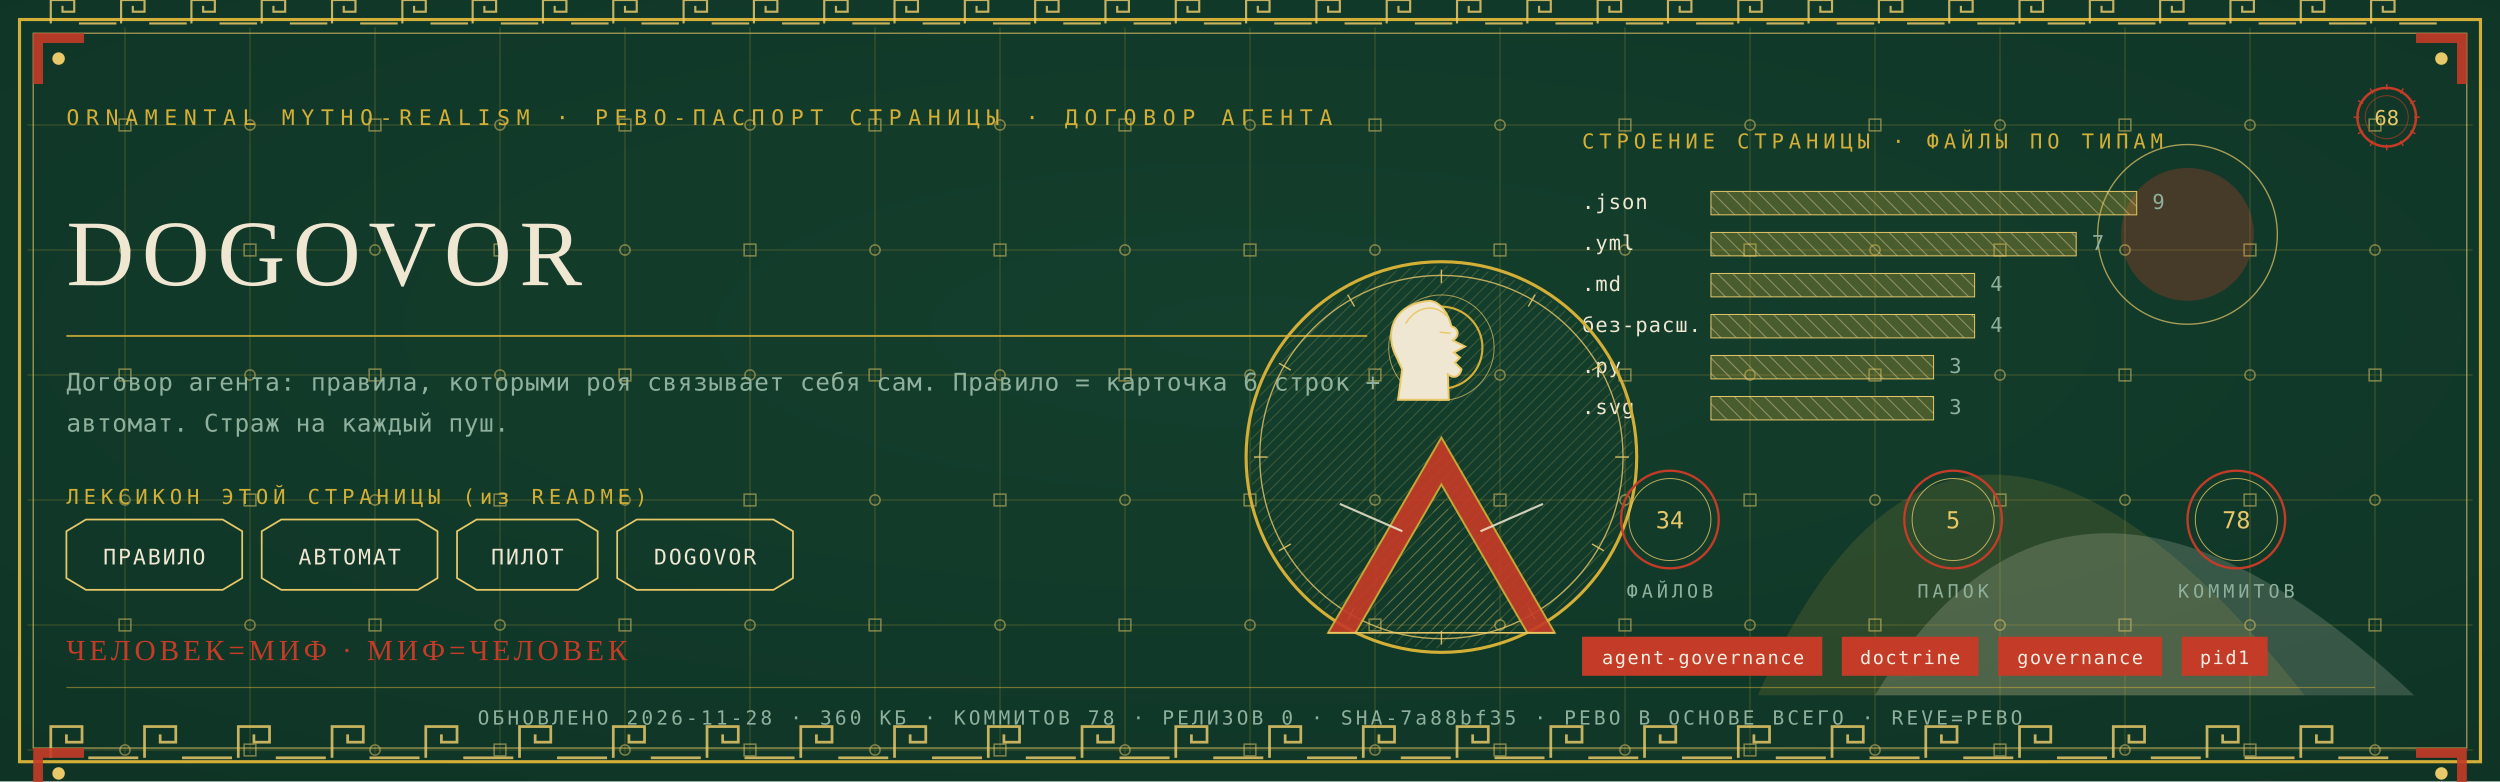
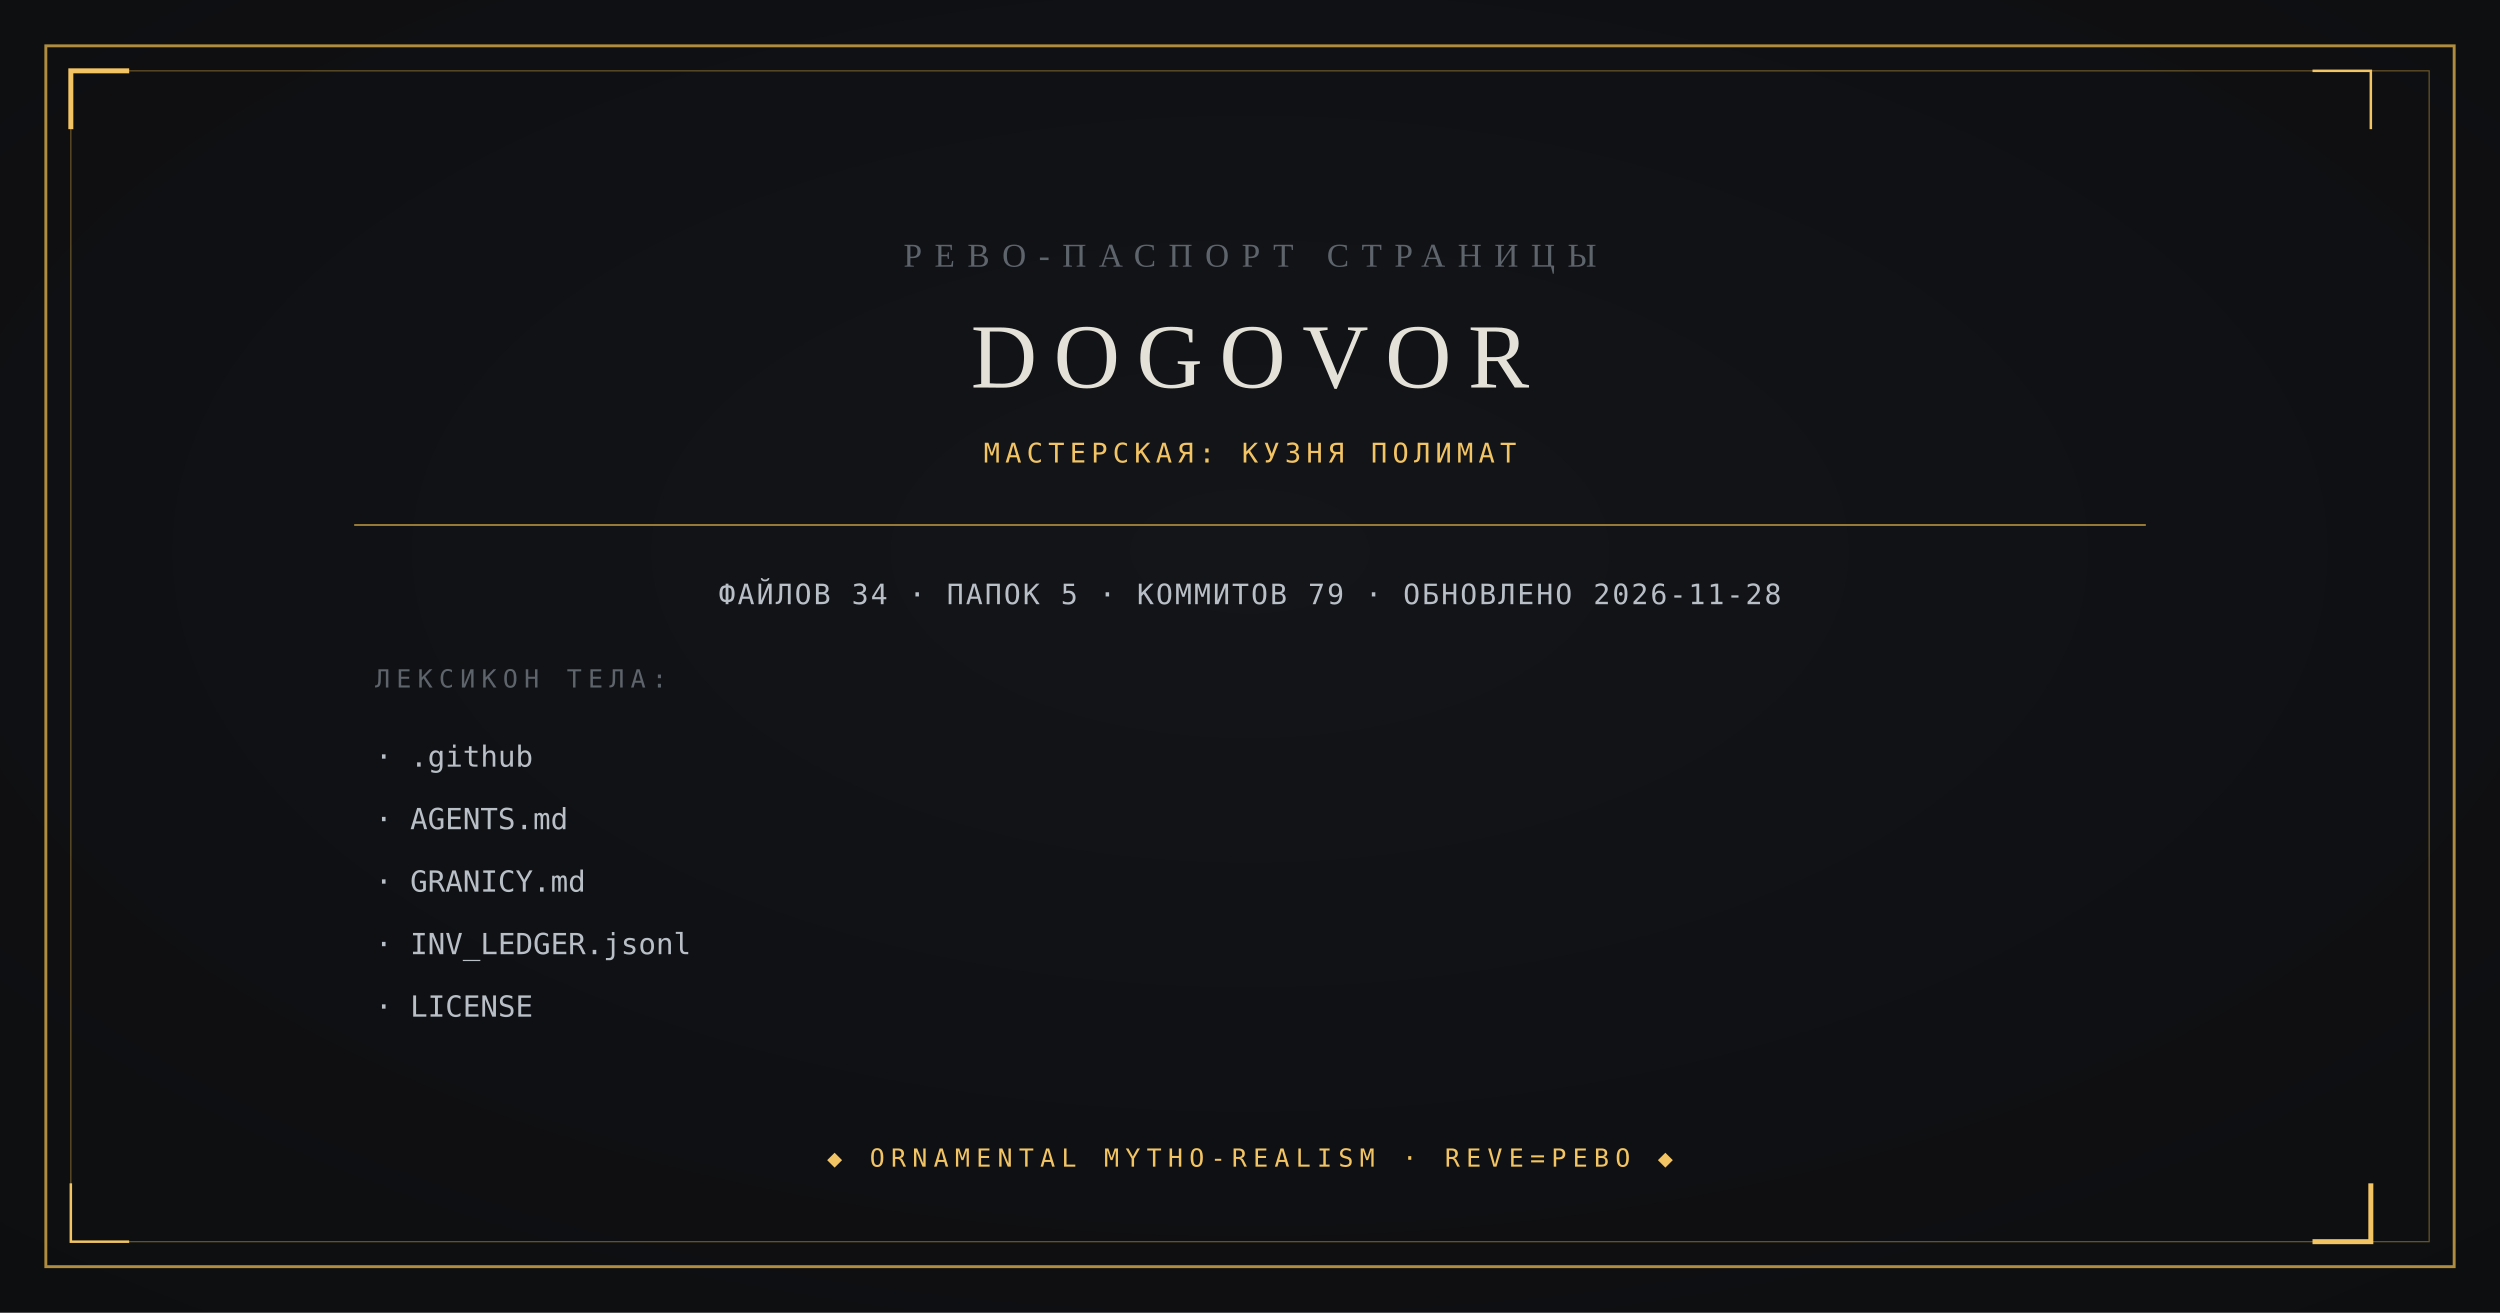
- <svg xmlns="http://www.w3.org/2000/svg" viewBox="0 0 1280 400" width="1280" height="400">
-   <defs>
-     <radialGradient id="rp68" cx="0.5" cy="0.42" r="1.1">
-       <stop offset="0" stop-color="#14402E" />
-       <stop offset="1" stop-color="#0C2E21" />
-     </radialGradient>
-     <pattern id="hatchm" width="4.2" height="4.2" patternUnits="userSpaceOnUse" patternTransform="rotate(45)">
-       <rect width="4.2" height="4.2" fill="none" />
-       <line x1="0" y1="0" x2="0" y2="4.2" stroke="#E8C868" stroke-width="0.5" />
-     </pattern>
-     <pattern id="hatchv" width="5.5" height="5.5" patternUnits="userSpaceOnUse" patternTransform="rotate(-45)">
-       <rect width="5.5" height="5.5" fill="none" />
-       <line x1="0" y1="0" x2="0" y2="5.5" stroke="#EFE7D2" stroke-width="0.5" />
-     </pattern>
-   </defs>
-   <rect width="1280" height="400" fill="#0C2E21" />
-   <rect width="1280" height="400" fill="url(#rp68)" opacity="0.94" />
-   <path d="M 900 356 Q 1000 130 1180 356 Z" fill="#D4AF37" opacity="0.14" />
-   <path d="M 960 356 Q 1060 190 1236 356 Z" fill="#EFE7D2" opacity="0.18" />
-   <circle cx="1120" cy="120" r="34" fill="#C43B27" opacity="0.30" />
-   <circle cx="1120" cy="120" r="46" fill="none" stroke="#E8C868" stroke-width="0.7" opacity="0.7" />
-   <g stroke="#D4AF37" stroke-width="0.45" opacity="0.30">
-     <line x1="64" y1="14" x2="64" y2="386" />
-     <line x1="128" y1="14" x2="128" y2="386" />
-     <line x1="192" y1="14" x2="192" y2="386" />
-     <line x1="256" y1="14" x2="256" y2="386" />
-     <line x1="320" y1="14" x2="320" y2="386" />
-     <line x1="384" y1="14" x2="384" y2="386" />
-     <line x1="448" y1="14" x2="448" y2="386" />
-     <line x1="512" y1="14" x2="512" y2="386" />
-     <line x1="576" y1="14" x2="576" y2="386" />
-     <line x1="640" y1="14" x2="640" y2="386" />
-     <line x1="704" y1="14" x2="704" y2="386" />
-     <line x1="768" y1="14" x2="768" y2="386" />
-     <line x1="832" y1="14" x2="832" y2="386" />
-     <line x1="896" y1="14" x2="896" y2="386" />
-     <line x1="960" y1="14" x2="960" y2="386" />
-     <line x1="1024" y1="14" x2="1024" y2="386" />
-     <line x1="1088" y1="14" x2="1088" y2="386" />
-     <line x1="1152" y1="14" x2="1152" y2="386" />
-     <line x1="1216" y1="14" x2="1216" y2="386" />
-     <line x1="14" y1="64" x2="1266" y2="64" />
-     <line x1="14" y1="128" x2="1266" y2="128" />
-     <line x1="14" y1="192" x2="1266" y2="192" />
-     <line x1="14" y1="256" x2="1266" y2="256" />
-     <line x1="14" y1="320" x2="1266" y2="320" />
-     <line x1="14" y1="384" x2="1266" y2="384" />
-   </g>
-   <g fill="none" stroke="#E8C868" stroke-width="0.8" opacity="0.5">
-     <rect x="61" y="61" width="6" height="6" />
-     <circle cx="64" cy="128" r="2.6" />
-     <rect x="61" y="189" width="6" height="6" />
-     <circle cx="64" cy="256" r="2.6" />
-     <rect x="61" y="317" width="6" height="6" />
-     <circle cx="64" cy="384" r="2.6" />
-     <circle cx="128" cy="64" r="2.6" />
-     <rect x="125" y="125" width="6" height="6" />
-     <circle cx="128" cy="192" r="2.6" />
-     <rect x="125" y="253" width="6" height="6" />
-     <circle cx="128" cy="320" r="2.6" />
-     <rect x="125" y="381" width="6" height="6" />
-     <rect x="189" y="61" width="6" height="6" />
-     <circle cx="192" cy="128" r="2.6" />
-     <rect x="189" y="189" width="6" height="6" />
-     <circle cx="192" cy="256" r="2.6" />
-     <rect x="189" y="317" width="6" height="6" />
-     <circle cx="192" cy="384" r="2.6" />
-     <circle cx="256" cy="64" r="2.6" />
-     <rect x="253" y="125" width="6" height="6" />
-     <circle cx="256" cy="192" r="2.6" />
-     <rect x="253" y="253" width="6" height="6" />
-     <circle cx="256" cy="320" r="2.6" />
-     <rect x="253" y="381" width="6" height="6" />
-     <rect x="317" y="61" width="6" height="6" />
-     <circle cx="320" cy="128" r="2.6" />
-     <rect x="317" y="189" width="6" height="6" />
-     <circle cx="320" cy="256" r="2.6" />
-     <rect x="317" y="317" width="6" height="6" />
-     <circle cx="320" cy="384" r="2.6" />
-     <circle cx="384" cy="64" r="2.6" />
-     <rect x="381" y="125" width="6" height="6" />
-     <circle cx="384" cy="192" r="2.6" />
-     <rect x="381" y="253" width="6" height="6" />
-     <circle cx="384" cy="320" r="2.6" />
-     <rect x="381" y="381" width="6" height="6" />
-     <rect x="445" y="61" width="6" height="6" />
-     <circle cx="448" cy="128" r="2.6" />
-     <rect x="445" y="189" width="6" height="6" />
-     <circle cx="448" cy="256" r="2.6" />
-     <rect x="445" y="317" width="6" height="6" />
-     <circle cx="448" cy="384" r="2.6" />
-     <circle cx="512" cy="64" r="2.6" />
-     <rect x="509" y="125" width="6" height="6" />
-     <circle cx="512" cy="192" r="2.6" />
-     <rect x="509" y="253" width="6" height="6" />
-     <circle cx="512" cy="320" r="2.6" />
-     <rect x="509" y="381" width="6" height="6" />
-     <rect x="573" y="61" width="6" height="6" />
-     <circle cx="576" cy="128" r="2.6" />
-     <rect x="573" y="189" width="6" height="6" />
-     <circle cx="576" cy="256" r="2.6" />
-     <rect x="573" y="317" width="6" height="6" />
-     <circle cx="576" cy="384" r="2.6" />
-     <circle cx="640" cy="64" r="2.6" />
-     <rect x="637" y="125" width="6" height="6" />
-     <circle cx="640" cy="192" r="2.6" />
-     <rect x="637" y="253" width="6" height="6" />
-     <circle cx="640" cy="320" r="2.6" />
-     <rect x="637" y="381" width="6" height="6" />
-     <rect x="701" y="61" width="6" height="6" />
-     <circle cx="704" cy="128" r="2.6" />
-     <rect x="701" y="189" width="6" height="6" />
-     <circle cx="704" cy="256" r="2.6" />
-     <rect x="701" y="317" width="6" height="6" />
-     <circle cx="704" cy="384" r="2.6" />
-     <circle cx="768" cy="64" r="2.6" />
-     <rect x="765" y="125" width="6" height="6" />
-     <circle cx="768" cy="192" r="2.6" />
-     <rect x="765" y="253" width="6" height="6" />
-     <circle cx="768" cy="320" r="2.6" />
-     <rect x="765" y="381" width="6" height="6" />
-     <rect x="829" y="61" width="6" height="6" />
-     <circle cx="832" cy="128" r="2.6" />
-     <rect x="829" y="189" width="6" height="6" />
-     <circle cx="832" cy="256" r="2.6" />
-     <rect x="829" y="317" width="6" height="6" />
-     <circle cx="832" cy="384" r="2.6" />
-     <circle cx="896" cy="64" r="2.6" />
-     <rect x="893" y="125" width="6" height="6" />
-     <circle cx="896" cy="192" r="2.6" />
-     <rect x="893" y="253" width="6" height="6" />
-     <circle cx="896" cy="320" r="2.6" />
-     <rect x="893" y="381" width="6" height="6" />
-     <rect x="957" y="61" width="6" height="6" />
-     <circle cx="960" cy="128" r="2.6" />
-     <rect x="957" y="189" width="6" height="6" />
-     <circle cx="960" cy="256" r="2.6" />
-     <rect x="957" y="317" width="6" height="6" />
-     <circle cx="960" cy="384" r="2.6" />
-     <circle cx="1024" cy="64" r="2.6" />
-     <rect x="1021" y="125" width="6" height="6" />
-     <circle cx="1024" cy="192" r="2.6" />
-     <rect x="1021" y="253" width="6" height="6" />
-     <circle cx="1024" cy="320" r="2.6" />
-     <rect x="1021" y="381" width="6" height="6" />
-     <rect x="1085" y="61" width="6" height="6" />
-     <circle cx="1088" cy="128" r="2.6" />
-     <rect x="1085" y="189" width="6" height="6" />
-     <circle cx="1088" cy="256" r="2.6" />
-     <rect x="1085" y="317" width="6" height="6" />
-     <circle cx="1088" cy="384" r="2.6" />
-     <circle cx="1152" cy="64" r="2.6" />
-     <rect x="1149" y="125" width="6" height="6" />
-     <circle cx="1152" cy="192" r="2.6" />
-     <rect x="1149" y="253" width="6" height="6" />
-     <circle cx="1152" cy="320" r="2.6" />
-     <rect x="1149" y="381" width="6" height="6" />
-     <rect x="1213" y="61" width="6" height="6" />
-     <circle cx="1216" cy="128" r="2.6" />
-     <rect x="1213" y="189" width="6" height="6" />
-     <circle cx="1216" cy="256" r="2.6" />
-     <rect x="1213" y="317" width="6" height="6" />
-     <circle cx="1216" cy="384" r="2.6" />
-   </g>
-   <rect x="10" y="10" width="1260" height="380" fill="none" stroke="#D4AF37" stroke-width="1.6" />
-   <rect x="17" y="17" width="1246" height="366" fill="none" stroke="#E8C868" stroke-width="0.6" opacity="0.75" />
-   <g fill="none" stroke="#E8C868" stroke-width="1.4" opacity="0.85">
-     <path d="M 26 388 L 26 372 L 42 372 L 42 380.0 L 34.0 380.0 L 34.0 376.0" />
-     <line x1="45.2" y1="388" x2="70.8" y2="388" />
-     <path d="M 74 388 L 74 372 L 90 372 L 90 380.0 L 82.0 380.0 L 82.0 376.0" />
-     <line x1="93.2" y1="388" x2="118.8" y2="388" />
-     <path d="M 122 388 L 122 372 L 138 372 L 138 380.0 L 130.0 380.0 L 130.0 376.0" />
-     <line x1="141.2" y1="388" x2="166.8" y2="388" />
-     <path d="M 170 388 L 170 372 L 186 372 L 186 380.0 L 178.0 380.0 L 178.0 376.0" />
-     <line x1="189.2" y1="388" x2="214.8" y2="388" />
-     <path d="M 218 388 L 218 372 L 234 372 L 234 380.0 L 226.0 380.0 L 226.0 376.0" />
-     <line x1="237.2" y1="388" x2="262.8" y2="388" />
-     <path d="M 266 388 L 266 372 L 282 372 L 282 380.0 L 274.0 380.0 L 274.0 376.0" />
-     <line x1="285.2" y1="388" x2="310.8" y2="388" />
-     <path d="M 314 388 L 314 372 L 330 372 L 330 380.0 L 322.0 380.0 L 322.0 376.0" />
-     <line x1="333.2" y1="388" x2="358.8" y2="388" />
-     <path d="M 362 388 L 362 372 L 378 372 L 378 380.0 L 370.0 380.0 L 370.0 376.0" />
-     <line x1="381.2" y1="388" x2="406.8" y2="388" />
-     <path d="M 410 388 L 410 372 L 426 372 L 426 380.0 L 418.0 380.0 L 418.0 376.0" />
-     <line x1="429.2" y1="388" x2="454.8" y2="388" />
-     <path d="M 458 388 L 458 372 L 474 372 L 474 380.0 L 466.0 380.0 L 466.0 376.0" />
-     <line x1="477.2" y1="388" x2="502.8" y2="388" />
-     <path d="M 506 388 L 506 372 L 522 372 L 522 380.0 L 514.0 380.0 L 514.0 376.0" />
-     <line x1="525.2" y1="388" x2="550.8" y2="388" />
-     <path d="M 554 388 L 554 372 L 570 372 L 570 380.0 L 562.0 380.0 L 562.0 376.0" />
-     <line x1="573.2" y1="388" x2="598.8" y2="388" />
-     <path d="M 602 388 L 602 372 L 618 372 L 618 380.0 L 610.0 380.0 L 610.0 376.0" />
-     <line x1="621.2" y1="388" x2="646.8" y2="388" />
-     <path d="M 650 388 L 650 372 L 666 372 L 666 380.0 L 658.0 380.0 L 658.0 376.0" />
-     <line x1="669.2" y1="388" x2="694.8" y2="388" />
-     <path d="M 698 388 L 698 372 L 714 372 L 714 380.0 L 706.0 380.0 L 706.0 376.0" />
-     <line x1="717.2" y1="388" x2="742.8" y2="388" />
-     <path d="M 746 388 L 746 372 L 762 372 L 762 380.0 L 754.0 380.0 L 754.0 376.0" />
-     <line x1="765.2" y1="388" x2="790.8" y2="388" />
-     <path d="M 794 388 L 794 372 L 810 372 L 810 380.0 L 802.0 380.0 L 802.0 376.0" />
-     <line x1="813.2" y1="388" x2="838.8" y2="388" />
-     <path d="M 842 388 L 842 372 L 858 372 L 858 380.0 L 850.0 380.0 L 850.0 376.0" />
-     <line x1="861.2" y1="388" x2="886.8" y2="388" />
-     <path d="M 890 388 L 890 372 L 906 372 L 906 380.0 L 898.0 380.0 L 898.0 376.0" />
-     <line x1="909.2" y1="388" x2="934.8" y2="388" />
-     <path d="M 938 388 L 938 372 L 954 372 L 954 380.0 L 946.0 380.0 L 946.0 376.0" />
-     <line x1="957.2" y1="388" x2="982.8" y2="388" />
-     <path d="M 986 388 L 986 372 L 1002 372 L 1002 380.0 L 994.0 380.0 L 994.0 376.0" />
-     <line x1="1005.2" y1="388" x2="1030.8" y2="388" />
-     <path d="M 1034 388 L 1034 372 L 1050 372 L 1050 380.0 L 1042.0 380.0 L 1042.0 376.0" />
-     <line x1="1053.2" y1="388" x2="1078.8" y2="388" />
-     <path d="M 1082 388 L 1082 372 L 1098 372 L 1098 380.0 L 1090.0 380.0 L 1090.0 376.0" />
-     <line x1="1101.2" y1="388" x2="1126.8" y2="388" />
-     <path d="M 1130 388 L 1130 372 L 1146 372 L 1146 380.0 L 1138.0 380.0 L 1138.0 376.0" />
-     <line x1="1149.2" y1="388" x2="1174.8" y2="388" />
-     <path d="M 1178 388 L 1178 372 L 1194 372 L 1194 380.0 L 1186.0 380.0 L 1186.0 376.0" />
-     <line x1="1197.2" y1="388" x2="1222.8" y2="388" />
-   </g>
-   <g fill="none" stroke="#E8C868" stroke-width="1.1" opacity="0.85">
-     <path d="M 26 12 L 26 0 L 38 0 L 38 6.0 L 32.0 6.0 L 32.0 3.0" />
-     <line x1="40.4" y1="12" x2="59.6" y2="12" />
-     <path d="M 62 12 L 62 0 L 74 0 L 74 6.0 L 68.0 6.0 L 68.0 3.0" />
-     <line x1="76.4" y1="12" x2="95.6" y2="12" />
-     <path d="M 98 12 L 98 0 L 110 0 L 110 6.0 L 104.0 6.0 L 104.0 3.0" />
-     <line x1="112.4" y1="12" x2="131.6" y2="12" />
-     <path d="M 134 12 L 134 0 L 146 0 L 146 6.0 L 140.0 6.0 L 140.0 3.0" />
-     <line x1="148.4" y1="12" x2="167.6" y2="12" />
-     <path d="M 170 12 L 170 0 L 182 0 L 182 6.0 L 176.0 6.0 L 176.0 3.0" />
-     <line x1="184.4" y1="12" x2="203.6" y2="12" />
-     <path d="M 206 12 L 206 0 L 218 0 L 218 6.0 L 212.0 6.0 L 212.0 3.0" />
-     <line x1="220.4" y1="12" x2="239.6" y2="12" />
-     <path d="M 242 12 L 242 0 L 254 0 L 254 6.0 L 248.0 6.0 L 248.0 3.0" />
-     <line x1="256.4" y1="12" x2="275.6" y2="12" />
-     <path d="M 278 12 L 278 0 L 290 0 L 290 6.0 L 284.0 6.0 L 284.0 3.0" />
-     <line x1="292.4" y1="12" x2="311.6" y2="12" />
-     <path d="M 314 12 L 314 0 L 326 0 L 326 6.0 L 320.0 6.0 L 320.0 3.0" />
-     <line x1="328.4" y1="12" x2="347.6" y2="12" />
-     <path d="M 350 12 L 350 0 L 362 0 L 362 6.0 L 356.0 6.0 L 356.0 3.0" />
-     <line x1="364.4" y1="12" x2="383.6" y2="12" />
-     <path d="M 386 12 L 386 0 L 398 0 L 398 6.0 L 392.0 6.0 L 392.0 3.0" />
-     <line x1="400.4" y1="12" x2="419.6" y2="12" />
-     <path d="M 422 12 L 422 0 L 434 0 L 434 6.0 L 428.0 6.0 L 428.0 3.0" />
-     <line x1="436.4" y1="12" x2="455.6" y2="12" />
-     <path d="M 458 12 L 458 0 L 470 0 L 470 6.0 L 464.0 6.0 L 464.0 3.0" />
-     <line x1="472.4" y1="12" x2="491.6" y2="12" />
-     <path d="M 494 12 L 494 0 L 506 0 L 506 6.0 L 500.0 6.0 L 500.0 3.0" />
-     <line x1="508.4" y1="12" x2="527.6" y2="12" />
-     <path d="M 530 12 L 530 0 L 542 0 L 542 6.0 L 536.0 6.0 L 536.0 3.0" />
-     <line x1="544.4" y1="12" x2="563.6" y2="12" />
-     <path d="M 566 12 L 566 0 L 578 0 L 578 6.0 L 572.0 6.0 L 572.0 3.0" />
-     <line x1="580.4" y1="12" x2="599.6" y2="12" />
-     <path d="M 602 12 L 602 0 L 614 0 L 614 6.0 L 608.0 6.0 L 608.0 3.0" />
-     <line x1="616.4" y1="12" x2="635.6" y2="12" />
-     <path d="M 638 12 L 638 0 L 650 0 L 650 6.0 L 644.0 6.0 L 644.0 3.0" />
-     <line x1="652.4" y1="12" x2="671.6" y2="12" />
-     <path d="M 674 12 L 674 0 L 686 0 L 686 6.0 L 680.0 6.0 L 680.0 3.0" />
-     <line x1="688.4" y1="12" x2="707.6" y2="12" />
-     <path d="M 710 12 L 710 0 L 722 0 L 722 6.0 L 716.0 6.0 L 716.0 3.0" />
-     <line x1="724.4" y1="12" x2="743.6" y2="12" />
-     <path d="M 746 12 L 746 0 L 758 0 L 758 6.0 L 752.0 6.0 L 752.0 3.0" />
-     <line x1="760.4" y1="12" x2="779.6" y2="12" />
-     <path d="M 782 12 L 782 0 L 794 0 L 794 6.0 L 788.0 6.0 L 788.0 3.0" />
-     <line x1="796.4" y1="12" x2="815.6" y2="12" />
-     <path d="M 818 12 L 818 0 L 830 0 L 830 6.0 L 824.0 6.0 L 824.0 3.0" />
-     <line x1="832.4" y1="12" x2="851.6" y2="12" />
-     <path d="M 854 12 L 854 0 L 866 0 L 866 6.0 L 860.0 6.0 L 860.0 3.0" />
-     <line x1="868.4" y1="12" x2="887.6" y2="12" />
-     <path d="M 890 12 L 890 0 L 902 0 L 902 6.0 L 896.0 6.0 L 896.0 3.0" />
-     <line x1="904.4" y1="12" x2="923.6" y2="12" />
-     <path d="M 926 12 L 926 0 L 938 0 L 938 6.0 L 932.0 6.0 L 932.0 3.0" />
-     <line x1="940.4" y1="12" x2="959.6" y2="12" />
-     <path d="M 962 12 L 962 0 L 974 0 L 974 6.0 L 968.0 6.0 L 968.0 3.0" />
-     <line x1="976.4" y1="12" x2="995.6" y2="12" />
-     <path d="M 998 12 L 998 0 L 1010 0 L 1010 6.0 L 1004.0 6.0 L 1004.0 3.0" />
-     <line x1="1012.4" y1="12" x2="1031.6" y2="12" />
-     <path d="M 1034 12 L 1034 0 L 1046 0 L 1046 6.0 L 1040.0 6.0 L 1040.0 3.0" />
-     <line x1="1048.4" y1="12" x2="1067.6" y2="12" />
-     <path d="M 1070 12 L 1070 0 L 1082 0 L 1082 6.0 L 1076.0 6.0 L 1076.0 3.0" />
-     <line x1="1084.4" y1="12" x2="1103.6" y2="12" />
-     <path d="M 1106 12 L 1106 0 L 1118 0 L 1118 6.0 L 1112.0 6.0 L 1112.0 3.0" />
-     <line x1="1120.4" y1="12" x2="1139.6" y2="12" />
-     <path d="M 1142 12 L 1142 0 L 1154 0 L 1154 6.0 L 1148.0 6.0 L 1148.0 3.0" />
-     <line x1="1156.4" y1="12" x2="1175.6" y2="12" />
-     <path d="M 1178 12 L 1178 0 L 1190 0 L 1190 6.0 L 1184.0 6.0 L 1184.0 3.0" />
-     <line x1="1192.4" y1="12" x2="1211.6" y2="12" />
-     <path d="M 1214 12 L 1214 0 L 1226 0 L 1226 6.0 L 1220.0 6.0 L 1220.0 3.0" />
-     <line x1="1228.4" y1="12" x2="1247.6" y2="12" />
-   </g>
-   <g transform="translate(17,17) scale(1,1)">
-     <path d="M 0 0 L 26 0 L 26 5 L 5 5 L 5 26 L 0 26 Z" fill="#C43B27" opacity="0.9" />
-     <circle cx="13" cy="13" r="3.2" fill="#E8C868" />
-   </g>
-   <g transform="translate(1263,17) scale(-1,1)">
-     <path d="M 0 0 L 26 0 L 26 5 L 5 5 L 5 26 L 0 26 Z" fill="#C43B27" opacity="0.9" />
-     <circle cx="13" cy="13" r="3.2" fill="#E8C868" />
-   </g>
-   <g transform="translate(17,383) scale(1,1)">
-     <path d="M 0 0 L 26 0 L 26 5 L 5 5 L 5 26 L 0 26 Z" fill="#C43B27" opacity="0.9" />
-     <circle cx="13" cy="13" r="3.2" fill="#E8C868" />
-   </g>
-   <g transform="translate(1263,383) scale(-1,1)">
-     <path d="M 0 0 L 26 0 L 26 5 L 5 5 L 5 26 L 0 26 Z" fill="#C43B27" opacity="0.9" />
-     <circle cx="13" cy="13" r="3.2" fill="#E8C868" />
-   </g>
-   <text x="34" y="64" font-family="'Cascadia Mono', ui-monospace, Consolas, monospace" font-size="11" fill="#D4AF37" letter-spacing="3.4">ORNAMENTAL MYTHO-REALISM · РЕВО-ПАСПОРТ СТРАНИЦЫ · ДОГОВОР АГЕНТА</text>
-   <g transform="translate(1222,60)">
-     <circle r="15" fill="none" stroke="#C43B27" stroke-width="1.3" />
-     <circle r="11" fill="none" stroke="#C43B27" stroke-width="0.55" opacity="0.6" />
-     <text y="4" text-anchor="middle" font-family="'Cascadia Mono', ui-monospace, Consolas, monospace" font-size="10.5" fill="#E8C868">68</text>
-     <g stroke="#C43B27" stroke-width="0.7">
-       <line x1="0" y1="-17" x2="0" y2="-14" transform="rotate(0)" />
-       <line x1="0" y1="-17" x2="0" y2="-14" transform="rotate(30)" />
-       <line x1="0" y1="-17" x2="0" y2="-14" transform="rotate(60)" />
-       <line x1="0" y1="-17" x2="0" y2="-14" transform="rotate(90)" />
-       <line x1="0" y1="-17" x2="0" y2="-14" transform="rotate(120)" />
-       <line x1="0" y1="-17" x2="0" y2="-14" transform="rotate(150)" />
-       <line x1="0" y1="-17" x2="0" y2="-14" transform="rotate(180)" />
-       <line x1="0" y1="-17" x2="0" y2="-14" transform="rotate(210)" />
-       <line x1="0" y1="-17" x2="0" y2="-14" transform="rotate(240)" />
-       <line x1="0" y1="-17" x2="0" y2="-14" transform="rotate(270)" />
-       <line x1="0" y1="-17" x2="0" y2="-14" transform="rotate(300)" />
-       <line x1="0" y1="-17" x2="0" y2="-14" transform="rotate(330)" />
-     </g>
-   </g>
-   <text x="34" y="146" font-family="Georgia, 'Times New Roman', serif" font-size="48.0" fill="#EFE7D2" letter-spacing="4">DOGOVOR</text>
-   <line x1="34" y1="172" x2="700" y2="172" stroke="#D4AF37" stroke-width="1" opacity="0.85" />
-   <text x="34" y="200" font-family="'Cascadia Mono', ui-monospace, Consolas, monospace" font-size="12.5" fill="#8FB09C" letter-spacing="0.3">Договор агента: правила, которыми роя связывает себя сам. Правило = карточка 6 строк +</text>
-   <text x="34" y="221" font-family="'Cascadia Mono', ui-monospace, Consolas, monospace" font-size="12.5" fill="#8FB09C" letter-spacing="0.3">автомат. Страж на каждый пуш.</text>
-   <text x="34" y="258" font-family="'Cascadia Mono', ui-monospace, Consolas, monospace" font-size="10.5" fill="#D4AF37" letter-spacing="2.5">ЛЕКСИКОН ЭТОЙ СТРАНИЦЫ (из README)</text>
-   <path d="M 34 272 L 44 266 L 114 266 L 124 272 L 124 296 L 114 302 L 44 302 L 34 296 Z" fill="none" stroke="#E8C868" stroke-width="0.9" />
-   <text x="79" y="289" text-anchor="middle" font-family="'Cascadia Mono', ui-monospace, Consolas, monospace" font-size="11" fill="#EFE7D2" letter-spacing="1">ПРАВИЛО</text>
-   <path d="M 134 272 L 144 266 L 214 266 L 224 272 L 224 296 L 214 302 L 144 302 L 134 296 Z" fill="none" stroke="#E8C868" stroke-width="0.9" />
-   <text x="179" y="289" text-anchor="middle" font-family="'Cascadia Mono', ui-monospace, Consolas, monospace" font-size="11" fill="#EFE7D2" letter-spacing="1">АВТОМАТ</text>
-   <path d="M 234 272 L 244 266 L 296 266 L 306 272 L 306 296 L 296 302 L 244 302 L 234 296 Z" fill="none" stroke="#E8C868" stroke-width="0.9" />
-   <text x="270" y="289" text-anchor="middle" font-family="'Cascadia Mono', ui-monospace, Consolas, monospace" font-size="11" fill="#EFE7D2" letter-spacing="1">ПИЛОТ</text>
-   <path d="M 316 272 L 326 266 L 396 266 L 406 272 L 406 296 L 396 302 L 326 302 L 316 296 Z" fill="none" stroke="#E8C868" stroke-width="0.9" />
-   <text x="361" y="289" text-anchor="middle" font-family="'Cascadia Mono', ui-monospace, Consolas, monospace" font-size="11" fill="#EFE7D2" letter-spacing="1">DOGOVOR</text>
-   <text x="810" y="76" font-family="'Cascadia Mono', ui-monospace, Consolas, monospace" font-size="10.5" fill="#D4AF37" letter-spacing="2.5">СТРОЕНИЕ СТРАНИЦЫ · ФАЙЛЫ ПО ТИПАМ</text>
-   <text x="810" y="107" font-family="'Cascadia Mono', ui-monospace, Consolas, monospace" font-size="10.5" fill="#EFE7D2" letter-spacing="0.5">.json</text>
-   <rect x="876" y="98" width="218" height="12" fill="url(#hatchv)" opacity="0.9" />
-   <rect x="876" y="98" width="218" height="12" fill="#D4AF37" opacity="0.28" />
-   <rect x="876" y="98" width="218" height="12" fill="none" stroke="#E8C868" stroke-width="0.5" />
-   <text x="1102" y="107" font-family="'Cascadia Mono', ui-monospace, Consolas, monospace" font-size="10.5" fill="#8FB09C">9</text>
-   <text x="810" y="128" font-family="'Cascadia Mono', ui-monospace, Consolas, monospace" font-size="10.5" fill="#EFE7D2" letter-spacing="0.5">.yml</text>
-   <rect x="876" y="119" width="187" height="12" fill="url(#hatchv)" opacity="0.9" />
-   <rect x="876" y="119" width="187" height="12" fill="#D4AF37" opacity="0.28" />
-   <rect x="876" y="119" width="187" height="12" fill="none" stroke="#E8C868" stroke-width="0.5" />
-   <text x="1071" y="128" font-family="'Cascadia Mono', ui-monospace, Consolas, monospace" font-size="10.5" fill="#8FB09C">7</text>
-   <text x="810" y="149" font-family="'Cascadia Mono', ui-monospace, Consolas, monospace" font-size="10.5" fill="#EFE7D2" letter-spacing="0.5">.md</text>
-   <rect x="876" y="140" width="135" height="12" fill="url(#hatchv)" opacity="0.9" />
-   <rect x="876" y="140" width="135" height="12" fill="#D4AF37" opacity="0.28" />
-   <rect x="876" y="140" width="135" height="12" fill="none" stroke="#E8C868" stroke-width="0.5" />
-   <text x="1019" y="149" font-family="'Cascadia Mono', ui-monospace, Consolas, monospace" font-size="10.5" fill="#8FB09C">4</text>
-   <text x="810" y="170" font-family="'Cascadia Mono', ui-monospace, Consolas, monospace" font-size="10.5" fill="#EFE7D2" letter-spacing="0.5">без-расш.</text>
-   <rect x="876" y="161" width="135" height="12" fill="url(#hatchv)" opacity="0.9" />
-   <rect x="876" y="161" width="135" height="12" fill="#D4AF37" opacity="0.28" />
-   <rect x="876" y="161" width="135" height="12" fill="none" stroke="#E8C868" stroke-width="0.5" />
-   <text x="1019" y="170" font-family="'Cascadia Mono', ui-monospace, Consolas, monospace" font-size="10.5" fill="#8FB09C">4</text>
-   <text x="810" y="191" font-family="'Cascadia Mono', ui-monospace, Consolas, monospace" font-size="10.5" fill="#EFE7D2" letter-spacing="0.5">.py</text>
-   <rect x="876" y="182" width="114" height="12" fill="url(#hatchv)" opacity="0.9" />
-   <rect x="876" y="182" width="114" height="12" fill="#D4AF37" opacity="0.28" />
-   <rect x="876" y="182" width="114" height="12" fill="none" stroke="#E8C868" stroke-width="0.5" />
-   <text x="998" y="191" font-family="'Cascadia Mono', ui-monospace, Consolas, monospace" font-size="10.5" fill="#8FB09C">3</text>
-   <text x="810" y="212" font-family="'Cascadia Mono', ui-monospace, Consolas, monospace" font-size="10.5" fill="#EFE7D2" letter-spacing="0.5">.svg</text>
-   <rect x="876" y="203" width="114" height="12" fill="url(#hatchv)" opacity="0.9" />
-   <rect x="876" y="203" width="114" height="12" fill="#D4AF37" opacity="0.28" />
-   <rect x="876" y="203" width="114" height="12" fill="none" stroke="#E8C868" stroke-width="0.5" />
-   <text x="998" y="212" font-family="'Cascadia Mono', ui-monospace, Consolas, monospace" font-size="10.5" fill="#8FB09C">3</text>
-   <g transform="translate(738,234)">
-     <circle r="100" fill="none" stroke="#D4AF37" stroke-width="1.6" />
-     <circle r="93" fill="none" stroke="#E8C868" stroke-width="0.7" opacity="0.8" />
-     <circle r="98" fill="url(#hatchm)" opacity="0.4" />
-     <g stroke="#E8C868" stroke-width="0.7" opacity="0.9">
-       <line x1="0" y1="-96" x2="0" y2="-89" transform="rotate(0)" />
-       <line x1="0" y1="-96" x2="0" y2="-89" transform="rotate(30)" />
-       <line x1="0" y1="-96" x2="0" y2="-89" transform="rotate(60)" />
-       <line x1="0" y1="-96" x2="0" y2="-89" transform="rotate(90)" />
-       <line x1="0" y1="-96" x2="0" y2="-89" transform="rotate(120)" />
-       <line x1="0" y1="-96" x2="0" y2="-89" transform="rotate(150)" />
-       <line x1="0" y1="-96" x2="0" y2="-89" transform="rotate(180)" />
-       <line x1="0" y1="-96" x2="0" y2="-89" transform="rotate(210)" />
-       <line x1="0" y1="-96" x2="0" y2="-89" transform="rotate(240)" />
-       <line x1="0" y1="-96" x2="0" y2="-89" transform="rotate(270)" />
-       <line x1="0" y1="-96" x2="0" y2="-89" transform="rotate(300)" />
-       <line x1="0" y1="-96" x2="0" y2="-89" transform="rotate(330)" />
-     </g>
-     <circle cy="-56" r="21" fill="none" stroke="#D4AF37" stroke-width="1.1" />
-     <circle cy="-56" r="27" fill="none" stroke="#E8C868" stroke-width="0.5" opacity="0.7" />
-     <path d="M -6.0 -80.0 C -23.5 -78.7 -28.7 -65.7 -24.3 -54.0 L -20.1 -44.9 L -22.2 -29.3 L 3.8 -29.3 L 3.3 -42.3 C 6.9 -39.7 9.5 -41.5 10.3 -44.9 L 6.9 -48.3 L 9.5 -50.9 L 6.4 -53.5 L 12.1 -56.6 L 5.9 -59.7 C 9.5 -62.3 9.0 -65.7 5.1 -67.0 C 3.8 -72.7 -0.1 -79.5 -6.0 -80.0 Z" fill="#EFE7D2" stroke="#E8C868" stroke-width="1.0" />
-     <g fill="none" stroke="#E8C868" stroke-width="0.8" opacity="0.95">
-       <path d="M -18.3 -68.3 C -13.1 -77.4 -2.7 -78.7 2.5 -72.2" />
-       <path d="M -0.9 -63.9 L 4.8 -63.4" />
-     </g>
-     <path d="M -58.0 90.0 L 0 -10.0 L 58.0 90.0 L 44.0 90.0 L 0 14.0 L -44.0 90.0 Z" fill="#C43B27" opacity="0.92" stroke="#D4AF37" stroke-width="1.0" />
-     <path d="M -34.0 88.0 L 0 20.0 L 34.0 88.0" fill="url(#hatchm)" opacity="0.5" stroke="none" />
-     <path d="M -58.0 90.0 L 58.0 90.0" fill="none" stroke="#E8C868" stroke-width="0.8" />
-     <path d="M -52.0 24.0 L -20.0 38.0" fill="none" stroke="#EFE7D2" stroke-width="1.1" opacity="0.85" />
-     <path d="M 52.0 24.0 L 20.0 38.0" fill="none" stroke="#EFE7D2" stroke-width="1.1" opacity="0.85" />
-   </g>
-   <g transform="translate(855,266)">
-     <circle r="25" fill="none" stroke="#C43B27" stroke-width="1.2" />
-     <circle r="21" fill="none" stroke="#E8C868" stroke-width="0.5" opacity="0.8" />
-     <text y="4.5" text-anchor="middle" font-family="'Cascadia Mono', ui-monospace, Consolas, monospace" font-size="12" fill="#E8C868">34</text>
-     <text y="40" text-anchor="middle" font-family="'Cascadia Mono', ui-monospace, Consolas, monospace" font-size="9.5" fill="#8FB09C" letter-spacing="2">ФАЙЛОВ</text>
-   </g>
-   <g transform="translate(1000,266)">
-     <circle r="25" fill="none" stroke="#C43B27" stroke-width="1.2" />
-     <circle r="21" fill="none" stroke="#E8C868" stroke-width="0.5" opacity="0.8" />
-     <text y="4.5" text-anchor="middle" font-family="'Cascadia Mono', ui-monospace, Consolas, monospace" font-size="12" fill="#E8C868">5</text>
-     <text y="40" text-anchor="middle" font-family="'Cascadia Mono', ui-monospace, Consolas, monospace" font-size="9.5" fill="#8FB09C" letter-spacing="2">ПАПОК</text>
-   </g>
-   <g transform="translate(1145,266)">
-     <circle r="25" fill="none" stroke="#C43B27" stroke-width="1.2" />
-     <circle r="21" fill="none" stroke="#E8C868" stroke-width="0.5" opacity="0.8" />
-     <text y="4.5" text-anchor="middle" font-family="'Cascadia Mono', ui-monospace, Consolas, monospace" font-size="12" fill="#E8C868">78</text>
-     <text y="40" text-anchor="middle" font-family="'Cascadia Mono', ui-monospace, Consolas, monospace" font-size="9.5" fill="#8FB09C" letter-spacing="2">КОММИТОВ</text>
-   </g>
-   <rect x="810" y="326" rx="0" width="123" height="20" fill="#C43B27" />
-   <text x="872" y="340" text-anchor="middle" font-family="'Cascadia Mono', ui-monospace, Consolas, monospace" font-size="9.5" fill="#F5EFE2" letter-spacing="0.8">agent-governance</text>
-   <rect x="943" y="326" rx="0" width="70" height="20" fill="#C43B27" />
-   <text x="978" y="340" text-anchor="middle" font-family="'Cascadia Mono', ui-monospace, Consolas, monospace" font-size="9.5" fill="#F5EFE2" letter-spacing="0.8">doctrine</text>
-   <rect x="1023" y="326" rx="0" width="84" height="20" fill="#C43B27" />
-   <text x="1065" y="340" text-anchor="middle" font-family="'Cascadia Mono', ui-monospace, Consolas, monospace" font-size="9.5" fill="#F5EFE2" letter-spacing="0.8">governance</text>
-   <rect x="1117" y="326" rx="0" width="44" height="20" fill="#C43B27" />
-   <text x="1139" y="340" text-anchor="middle" font-family="'Cascadia Mono', ui-monospace, Consolas, monospace" font-size="9.5" fill="#F5EFE2" letter-spacing="0.8">pid1</text>
-   <text x="34" y="338" font-family="Georgia, 'Times New Roman', serif" font-size="15" fill="#C43B27" letter-spacing="2">ЧЕЛОВЕК=МИФ · МИФ=ЧЕЛОВЕК</text>
-   <line x1="34" y1="352" x2="1216" y2="352" stroke="#D4AF37" stroke-width="0.6" opacity="0.5" />
-   <text x="640" y="371" text-anchor="middle" font-family="'Cascadia Mono', ui-monospace, Consolas, monospace" font-size="10" fill="#8FB09C" letter-spacing="1.6">ОБНОВЛЕНО 2026-11-28 · 360 КБ · КОММИТОВ 78 · РЕЛИЗОВ 0 · SHA-7a88bf35 · РЕВО В ОСНОВЕ ВСЕГО · REVE=РЕВО</text>
+ <svg xmlns="http://www.w3.org/2000/svg" viewBox="0 0 1200 630" width="1200" height="630">
+   <rect width="1200" height="630" fill="#0B0C0E" />
+   <radialGradient id="v" cx="0.5" cy="0.42" r="0.95">
+     <stop offset="0" stop-color="#14161A" />
+     <stop offset="1" stop-color="#0B0C0E" />
+   </radialGradient>
+   <rect width="1200" height="630" fill="url(#v)" opacity="0.9" />
+   <rect x="22" y="22" width="1156" height="586" fill="none" stroke="#B08D3E" stroke-width="1.4" />
+   <rect x="34" y="34" width="1132" height="562" fill="none" stroke="#B08D3E" stroke-width="0.6" opacity="0.55" />
+   <path d="M 34 62 L 34 34 L 62 34" fill="none" stroke="#F2C464" stroke-width="2.4" />
+   <path d="M 1138 568 L 1138 596 L 1110 596" fill="none" stroke="#F2C464" stroke-width="2.4" />
+   <path d="M 1138 62 L 1138 34 L 1110 34" fill="none" stroke="#F2C464" stroke-width="1.2" />
+   <path d="M 62 596 L 34 596 L 34 568" fill="none" stroke="#F2C464" stroke-width="1.2" />
+   <text x="600" y="128" text-anchor="middle" font-family="Georgia, 'Times New Roman', serif" font-size="16" fill="#5E646C" letter-spacing="6">РЕВО-ПАСПОРТ СТРАНИЦЫ</text>
+   <text x="600" y="186" text-anchor="middle" font-family="Georgia, 'Times New Roman', serif" font-size="44" fill="#E4E2D8" letter-spacing="8">DOGOVOR</text>
+   <text x="600" y="222" text-anchor="middle" font-family="ui-monospace, Consolas, monospace" font-size="13" fill="#F2C464" letter-spacing="2.5">МАСТЕРСКАЯ: КУЗНЯ ПОЛИМАТ</text>
+   <line x1="170" y1="252" x2="1030" y2="252" stroke="#B08D3E" stroke-width="0.8" />
+   <text x="600" y="290" text-anchor="middle" font-family="ui-monospace, Consolas, monospace" font-size="13.5" fill="#B9BFC7" letter-spacing="1">ФАЙЛОВ 34 · ПАПОК 5 · КОММИТОВ 79 · ОБНОВЛЕНО 2026-11-28</text>
+   <text x="180" y="330" font-family="ui-monospace, Consolas, monospace" font-size="12" fill="#5E646C" letter-spacing="3">ЛЕКСИКОН ТЕЛА:</text>
+   <text x="180" y="368" font-family="ui-monospace, Consolas, monospace" font-size="14" fill="#B9BFC7">· .github</text>
+   <text x="180" y="398" font-family="ui-monospace, Consolas, monospace" font-size="14" fill="#B9BFC7">· AGENTS.md</text>
+   <text x="180" y="428" font-family="ui-monospace, Consolas, monospace" font-size="14" fill="#B9BFC7">· GRANICY.md</text>
+   <text x="180" y="458" font-family="ui-monospace, Consolas, monospace" font-size="14" fill="#B9BFC7">· INV_LEDGER.jsonl</text>
+   <text x="180" y="488" font-family="ui-monospace, Consolas, monospace" font-size="14" fill="#B9BFC7">· LICENSE</text>
+   <text x="600" y="560" text-anchor="middle" font-family="ui-monospace, Consolas, monospace" font-size="12" fill="#F2C464" letter-spacing="3">◆ ORNAMENTAL MYTHO-REALISM · REVE=РЕВО ◆</text>
</svg>
